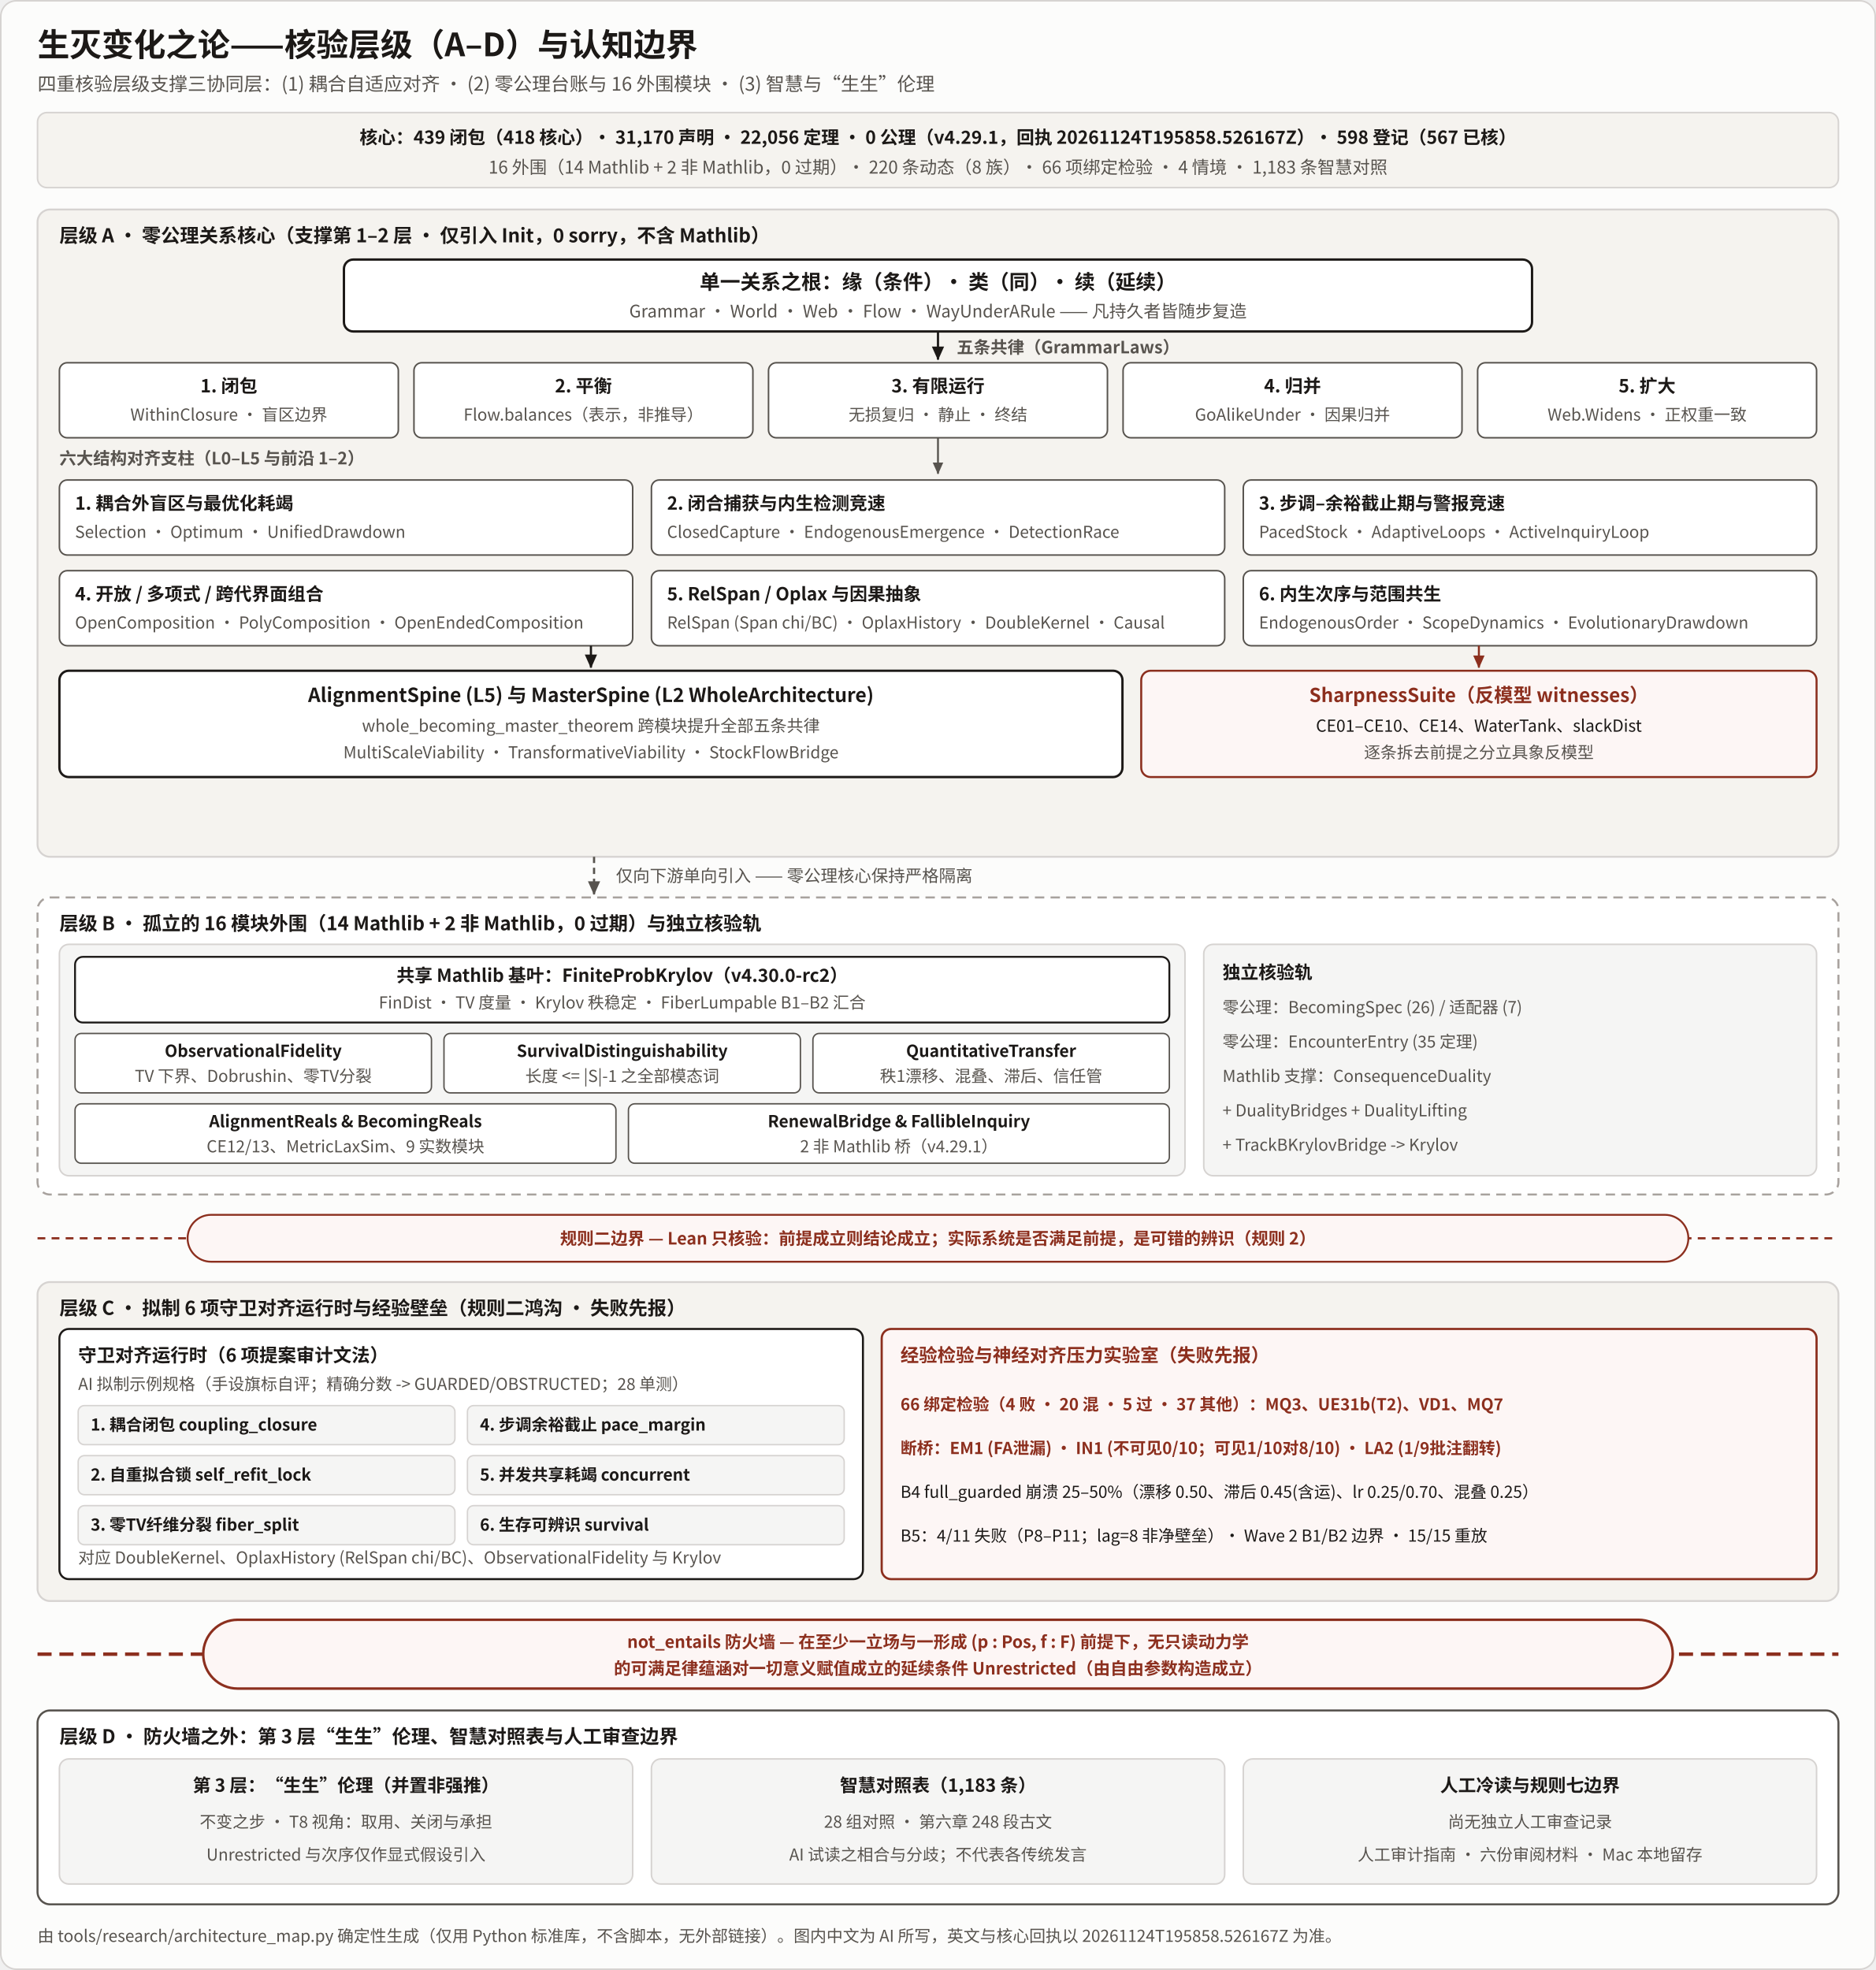
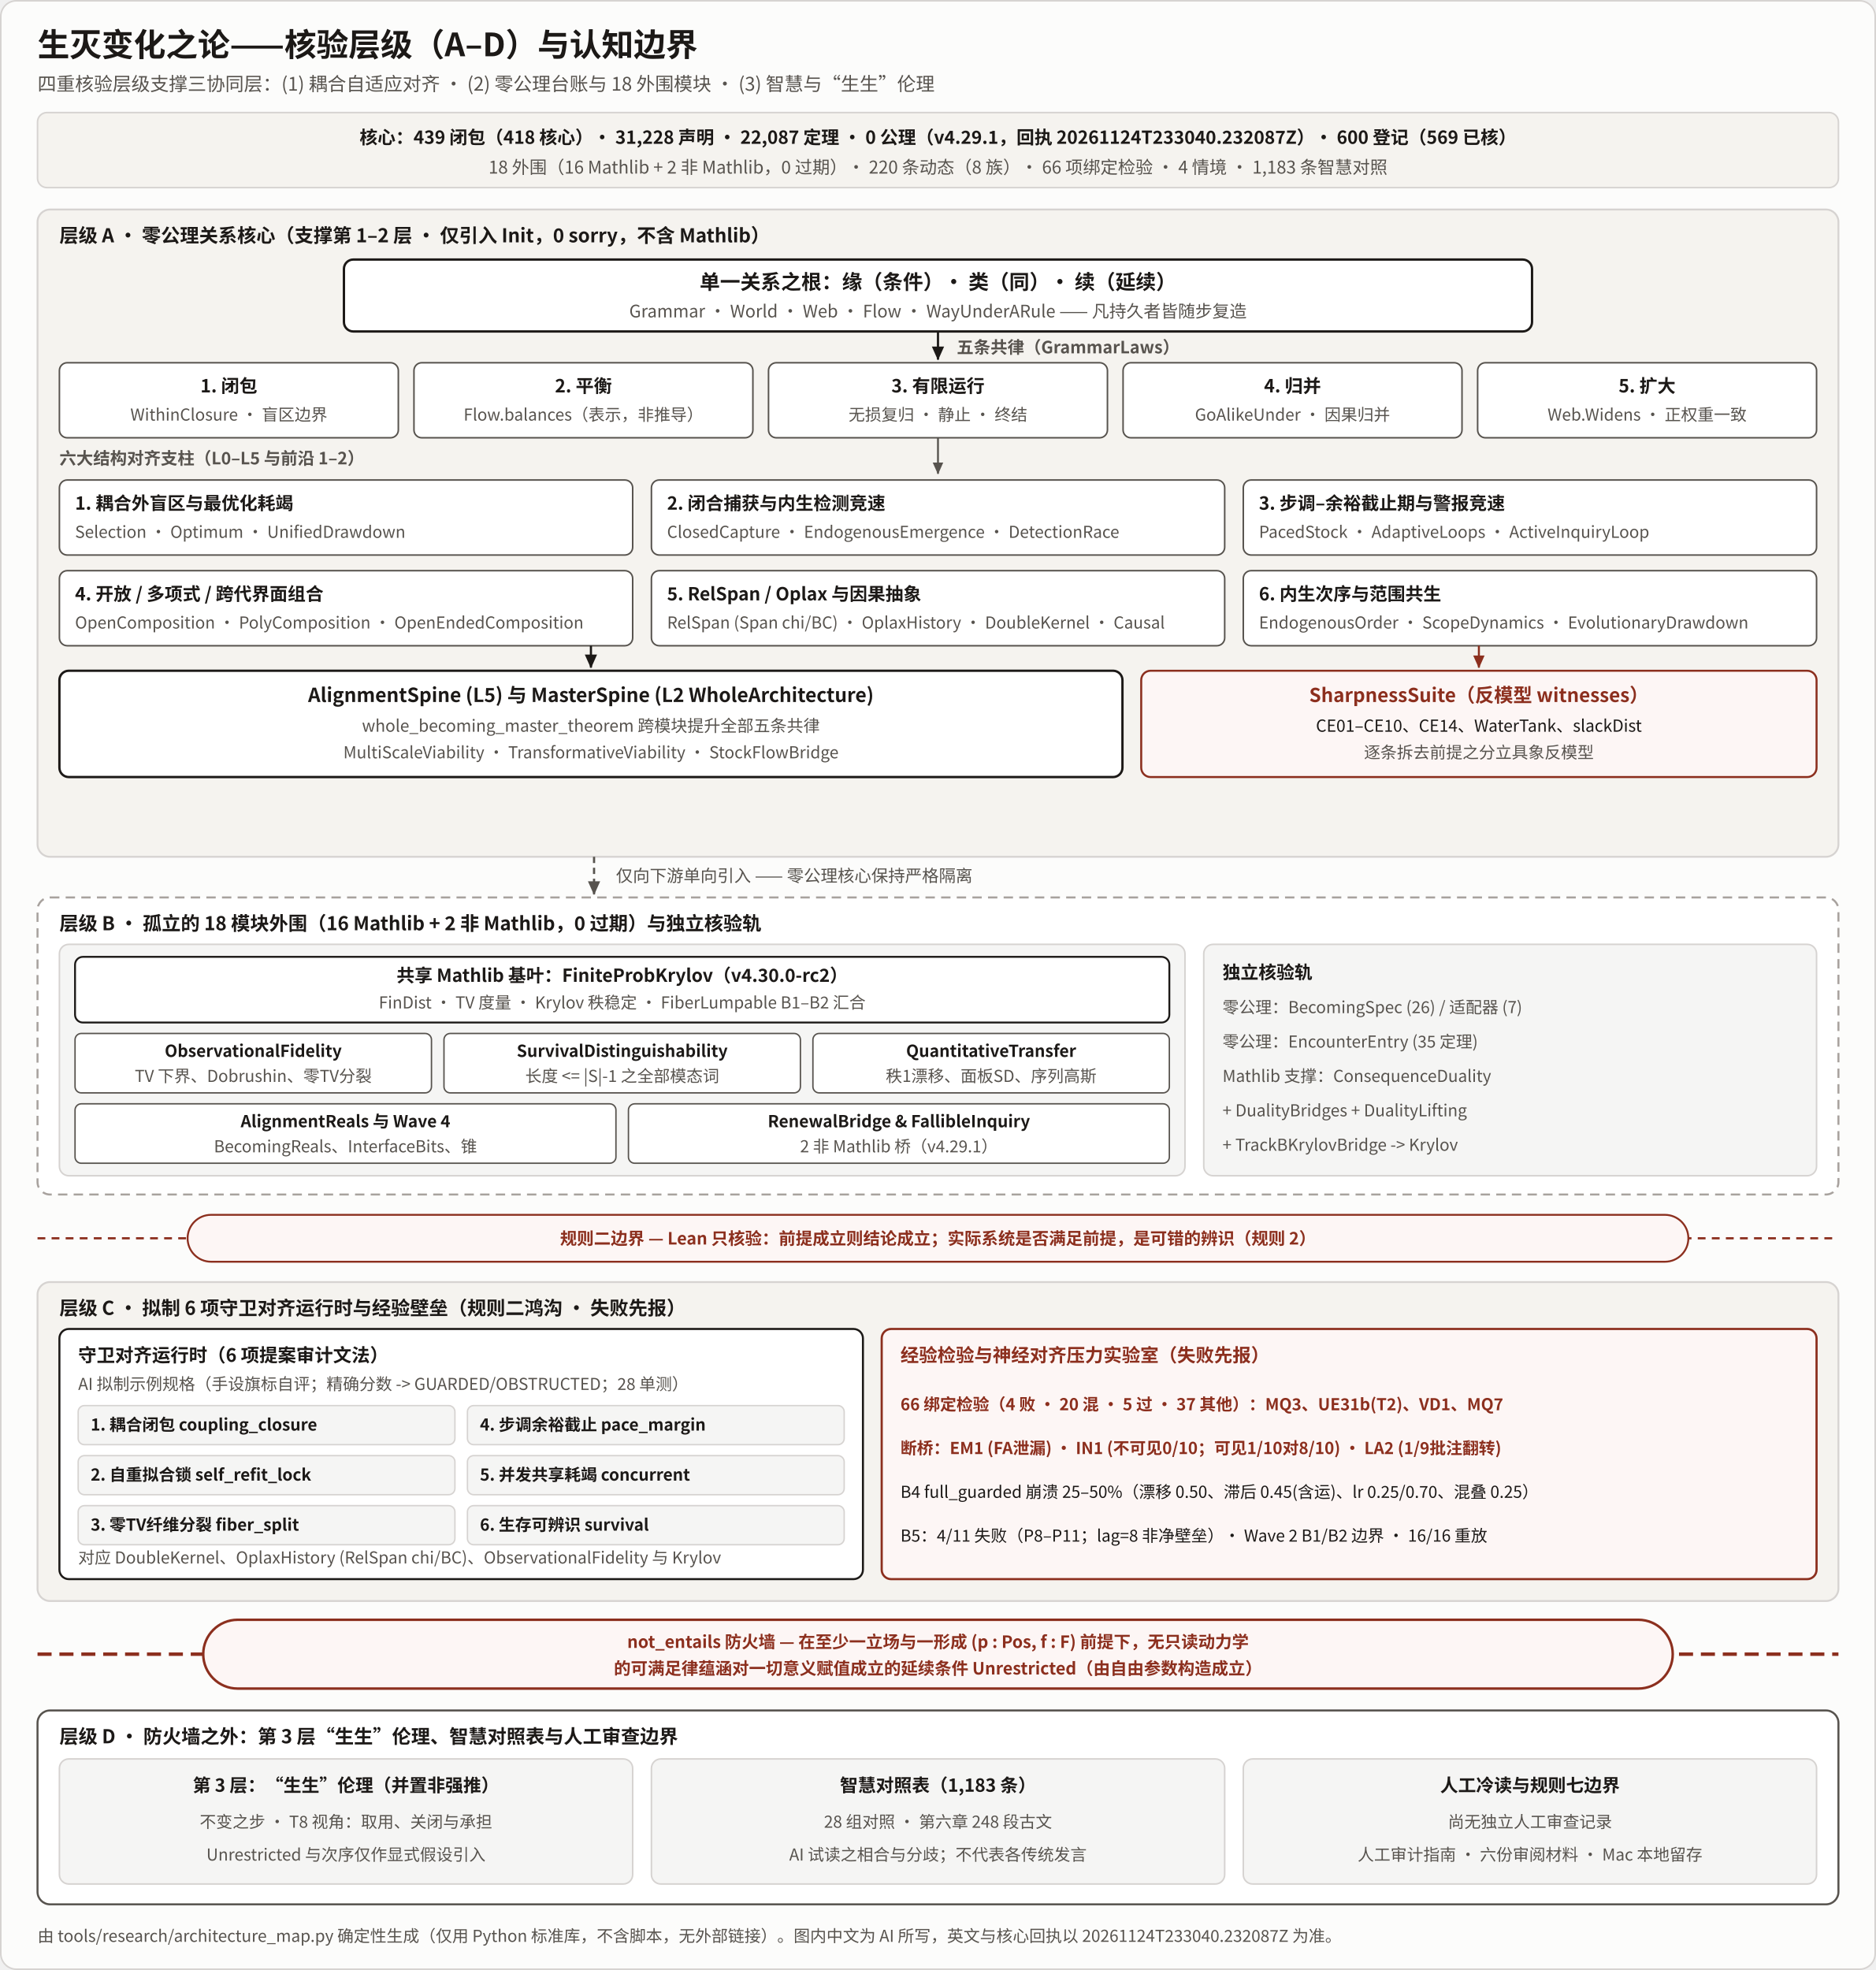
<svg xmlns="http://www.w3.org/2000/svg" viewBox="0 0 1200 1260" width="1200" height="1260" role="img" aria-labelledby="arch-title arch-desc" font-family="'PingFang SC', 'Hiragino Sans GB', 'Noto Sans CJK SC', 'Microsoft YaHei', sans-serif">
  <defs>
    <marker id="arrow-ink" viewBox="0 0 10 10" refX="8.5" refY="5" markerWidth="7" markerHeight="7" orient="auto">
      <path d="M0,1 L9,5 L0,9 z" fill="#1c1917" />
    </marker>
    <marker id="arrow-muted" viewBox="0 0 10 10" refX="8.5" refY="5" markerWidth="7" markerHeight="7" orient="auto">
      <path d="M0,1 L9,5 L0,9 z" fill="#57534e" />
    </marker>
    <marker id="arrow-crimson" viewBox="0 0 10 10" refX="8.5" refY="5" markerWidth="7" markerHeight="7" orient="auto">
      <path d="M0,1 L9,5 L0,9 z" fill="#8c2f1e" />
    </marker>
  </defs>
  <rect x="0.5" y="0.5" width="1199" height="1259" rx="10" fill="#fcfcfb" stroke="#d6d3d1" />
  <text x="24" y="36" font-size="20.5" font-weight="bold" text-anchor="start" fill="#1c1917">生灭变化之论——核验层级（A–D）与认知边界</text>
-   <text x="24" y="58" font-size="12" text-anchor="start" fill="#57534e">四重核验层级支撑三协同层：(1) 耦合自适应对齐 · (2) 零公理台账与 16 外围模块 · (3) 智慧与“生生”伦理</text>
+   <text x="24" y="58" font-size="12" text-anchor="start" fill="#57534e">四重核验层级支撑三协同层：(1) 耦合自适应对齐 · (2) 零公理台账与 18 外围模块 · (3) 智慧与“生生”伦理</text>
  <rect x="24" y="72" width="1152" height="48" rx="6" fill="#f5f3ef" stroke="#d6d3d1" stroke-width="1" />
-   <text x="600" y="92" font-size="11.5" font-weight="bold" text-anchor="middle" fill="#1c1917">核心：439 闭包（418 核心）· 31,170 声明 · 22,056 定理 · 0 公理（v4.29.1，回执 20261124T195858.526167Z）· 598 登记（567 已核）</text>
-   <text x="600" y="111" font-size="11.2" text-anchor="middle" fill="#57534e">16 外围（14 Mathlib + 2 非 Mathlib，0 过期）· 220 条动态（8 族）· 66 项绑定检验 · 4 情境 · 1,183 条智慧对照</text>
+   <text x="600" y="92" font-size="11.5" font-weight="bold" text-anchor="middle" fill="#1c1917">核心：439 闭包（418 核心）· 31,228 声明 · 22,087 定理 · 0 公理（v4.29.1，回执 20261124T233040.232087Z）· 600 登记（569 已核）</text>
+   <text x="600" y="111" font-size="11.2" text-anchor="middle" fill="#57534e">18 外围（16 Mathlib + 2 非 Mathlib，0 过期）· 220 条动态（8 族）· 66 项绑定检验 · 4 情境 · 1,183 条智慧对照</text>
  <rect x="24" y="134" width="1152" height="414" rx="8" fill="#f5f3ef" stroke="#d6d3d1" stroke-width="1.2" />
  <text x="38" y="155" font-size="12.2" font-weight="bold" text-anchor="start" fill="#1c1917">层级 A  ·  零公理关系核心（支撑第 1–2 层 · 仅引入 Init，0 sorry，不含 Mathlib）</text>
  <rect x="220" y="166" width="760" height="46" rx="6" fill="#ffffff" stroke="#1c1917" stroke-width="1.5" />
  <text x="600" y="185" font-size="13" font-weight="bold" text-anchor="middle" fill="#1c1917">单一关系之根：缘（条件）· 类（同）· 续（延续）</text>
  <text x="600" y="203" font-size="11" text-anchor="middle" fill="#57534e">Grammar · World · Web · Flow · WayUnderARule —— 凡持久者皆随步复造</text>
  <line x1="600" y1="212" x2="600" y2="230" stroke="#1c1917" stroke-width="1.4" marker-end="url(#arrow-ink)" />
  <text x="612" y="226" font-size="10.8" font-weight="bold" text-anchor="start" fill="#57534e">五条共律（GrammarLaws）</text>
  <rect x="38" y="232" width="216.8" height="48" rx="5" fill="#ffffff" stroke="#57534e" stroke-width="1" />
  <text x="146.4" y="251" font-size="11.6" font-weight="bold" text-anchor="middle" fill="#1c1917">1. 闭包</text>
  <text x="146.4" y="269" font-size="10.5" text-anchor="middle" fill="#57534e">WithinClosure · 盲区边界</text>
  <rect x="264.8" y="232" width="216.8" height="48" rx="5" fill="#ffffff" stroke="#57534e" stroke-width="1" />
  <text x="373.2" y="251" font-size="11.6" font-weight="bold" text-anchor="middle" fill="#1c1917">2. 平衡</text>
  <text x="373.2" y="269" font-size="10.5" text-anchor="middle" fill="#57534e">Flow.balances（表示，非推导）</text>
  <rect x="491.6" y="232" width="216.8" height="48" rx="5" fill="#ffffff" stroke="#57534e" stroke-width="1" />
  <text x="600" y="251" font-size="11.6" font-weight="bold" text-anchor="middle" fill="#1c1917">3. 有限运行</text>
  <text x="600" y="269" font-size="10.5" text-anchor="middle" fill="#57534e">无损复归 · 静止 · 终结</text>
  <rect x="718.4" y="232" width="216.8" height="48" rx="5" fill="#ffffff" stroke="#57534e" stroke-width="1" />
  <text x="826.8" y="251" font-size="11.6" font-weight="bold" text-anchor="middle" fill="#1c1917">4. 归并</text>
  <text x="826.8" y="269" font-size="10.5" text-anchor="middle" fill="#57534e">GoAlikeUnder · 因果归并</text>
  <rect x="945.2" y="232" width="216.8" height="48" rx="5" fill="#ffffff" stroke="#57534e" stroke-width="1" />
  <text x="1053.6" y="251" font-size="11.6" font-weight="bold" text-anchor="middle" fill="#1c1917">5. 扩大</text>
  <text x="1053.6" y="269" font-size="10.5" text-anchor="middle" fill="#57534e">Web.Widens · 正权重一致</text>
  <text x="38" y="297" font-size="10.8" font-weight="bold" text-anchor="start" fill="#57534e">六大结构对齐支柱（L0–L5 与前沿 1–2）</text>
  <line x1="600" y1="280" x2="600" y2="303" stroke="#57534e" stroke-width="1.2" marker-end="url(#arrow-muted)" />
  <rect x="38" y="307" width="366.7" height="48" rx="5" fill="#ffffff" stroke="#57534e" stroke-width="1" />
  <text x="48" y="326" font-size="11.5" font-weight="bold" text-anchor="start" fill="#1c1917">1. 耦合外盲区与最优化耗竭</text>
  <text x="48" y="344" font-size="10.5" text-anchor="start" fill="#57534e">Selection · Optimum · UnifiedDrawdown</text>
  <rect x="416.7" y="307" width="366.7" height="48" rx="5" fill="#ffffff" stroke="#57534e" stroke-width="1" />
  <text x="426.7" y="326" font-size="11.5" font-weight="bold" text-anchor="start" fill="#1c1917">2. 闭合捕获与内生检测竞速</text>
  <text x="426.7" y="344" font-size="10.5" text-anchor="start" fill="#57534e">ClosedCapture · EndogenousEmergence · DetectionRace</text>
  <rect x="795.3" y="307" width="366.7" height="48" rx="5" fill="#ffffff" stroke="#57534e" stroke-width="1" />
  <text x="805.3" y="326" font-size="11.5" font-weight="bold" text-anchor="start" fill="#1c1917">3. 步调–余裕截止期与警报竞速</text>
  <text x="805.3" y="344" font-size="10.5" text-anchor="start" fill="#57534e">PacedStock · AdaptiveLoops · ActiveInquiryLoop</text>
  <rect x="38" y="365" width="366.7" height="48" rx="5" fill="#ffffff" stroke="#57534e" stroke-width="1" />
  <text x="48" y="384" font-size="11.5" font-weight="bold" text-anchor="start" fill="#1c1917">4. 开放 / 多项式 / 跨代界面组合</text>
  <text x="48" y="402" font-size="10.5" text-anchor="start" fill="#57534e">OpenComposition · PolyComposition · OpenEndedComposition</text>
  <rect x="416.7" y="365" width="366.7" height="48" rx="5" fill="#ffffff" stroke="#57534e" stroke-width="1" />
  <text x="426.7" y="384" font-size="11.5" font-weight="bold" text-anchor="start" fill="#1c1917">5. RelSpan / Oplax 与因果抽象</text>
  <text x="426.7" y="402" font-size="10.5" text-anchor="start" fill="#57534e">RelSpan (Span chi/BC) · OplaxHistory · DoubleKernel · Causal</text>
  <rect x="795.3" y="365" width="366.7" height="48" rx="5" fill="#ffffff" stroke="#57534e" stroke-width="1" />
  <text x="805.3" y="384" font-size="11.5" font-weight="bold" text-anchor="start" fill="#1c1917">6. 内生次序与范围共生</text>
  <text x="805.3" y="402" font-size="10.5" text-anchor="start" fill="#57534e">EndogenousOrder · ScopeDynamics · EvolutionaryDrawdown</text>
  <line x1="378" y1="413" x2="378" y2="427" stroke="#1c1917" stroke-width="1.4" marker-end="url(#arrow-ink)" />
  <line x1="946" y1="413" x2="946" y2="427" stroke="#8c2f1e" stroke-width="1.3" marker-end="url(#arrow-crimson)" />
  <rect x="38" y="429" width="680" height="68" rx="6" fill="#ffffff" stroke="#1c1917" stroke-width="1.5" />
  <text x="378" y="449" font-size="12.4" font-weight="bold" text-anchor="middle" fill="#1c1917">AlignmentSpine (L5)  与  MasterSpine (L2 WholeArchitecture)</text>
  <text x="378" y="468" font-size="10.6" text-anchor="middle" fill="#57534e">whole_becoming_master_theorem 跨模块提升全部五条共律</text>
  <text x="378" y="485" font-size="10.5" text-anchor="middle" fill="#57534e">MultiScaleViability · TransformativeViability · StockFlowBridge</text>
  <rect x="730" y="429" width="432" height="68" rx="6" fill="#fdf6f5" stroke="#8c2f1e" stroke-width="1.3" />
  <text x="946" y="449" font-size="12.2" font-weight="bold" text-anchor="middle" fill="#8c2f1e">SharpnessSuite（反模型 witnesses）</text>
  <text x="946" y="468" font-size="10.6" text-anchor="middle" fill="#1c1917">CE01–CE10、CE14、WaterTank、slackDist</text>
  <text x="946" y="485" font-size="10.5" text-anchor="middle" fill="#57534e">逐条拆去前提之分立具象反模型</text>
  <line x1="380" y1="548" x2="380" y2="572" stroke="#57534e" stroke-width="1.4" stroke-dasharray="4 3" marker-end="url(#arrow-muted)" />
  <text x="394" y="564" font-size="10.8" text-anchor="start" fill="#57534e">仅向下游单向引入 —— 零公理核心保持严格隔离</text>
  <rect x="24" y="574" width="1152" height="190" rx="8" fill="#ffffff" stroke="#a8a29e" stroke-width="1.3" stroke-dasharray="6 4" />
-   <text x="38" y="595" font-size="12.2" font-weight="bold" text-anchor="start" fill="#1c1917">层级 B  ·  孤立的 16 模块外围（14 Mathlib + 2 非 Mathlib，0 过期）与独立核验轨</text>
+   <text x="38" y="595" font-size="12.2" font-weight="bold" text-anchor="start" fill="#1c1917">层级 B  ·  孤立的 18 模块外围（16 Mathlib + 2 非 Mathlib，0 过期）与独立核验轨</text>
  <rect x="38" y="604" width="720" height="148" rx="6" fill="#f5f5f4" stroke="#d6d3d1" stroke-width="1" />
  <rect x="48" y="612" width="700" height="42" rx="5" fill="#ffffff" stroke="#1c1917" stroke-width="1.2" />
  <text x="398" y="628" font-size="11.5" font-weight="bold" text-anchor="middle" fill="#1c1917">共享 Mathlib 基叶：FiniteProbKrylov（v4.30.0-rc2）</text>
  <text x="398" y="645" font-size="10.5" text-anchor="middle" fill="#57534e">FinDist · TV 度量 · Krylov 秩稳定 · FiberLumpable B1–B2 汇合</text>
  <rect x="48" y="661" width="228" height="38" rx="4" fill="#ffffff" stroke="#57534e" stroke-width="0.9" />
  <text x="162" y="676" font-size="10.6" font-weight="bold" text-anchor="middle" fill="#1c1917">ObservationalFidelity</text>
  <text x="162" y="692" font-size="10.5" text-anchor="middle" fill="#57534e">TV 下界、Dobrushin、零TV分裂</text>
  <rect x="284" y="661" width="228" height="38" rx="4" fill="#ffffff" stroke="#57534e" stroke-width="0.9" />
  <text x="398" y="676" font-size="10.6" font-weight="bold" text-anchor="middle" fill="#1c1917">SurvivalDistinguishability</text>
  <text x="398" y="692" font-size="10.5" text-anchor="middle" fill="#57534e">长度 &lt;= |S|-1 之全部模态词</text>
  <rect x="520" y="661" width="228" height="38" rx="4" fill="#ffffff" stroke="#57534e" stroke-width="0.9" />
  <text x="634" y="676" font-size="10.6" font-weight="bold" text-anchor="middle" fill="#1c1917">QuantitativeTransfer</text>
-   <text x="634" y="692" font-size="10.5" text-anchor="middle" fill="#57534e">秩1漂移、混叠、滞后、信任管</text>
+   <text x="634" y="692" font-size="10.5" text-anchor="middle" fill="#57534e">秩1漂移、面板SD、序列高斯</text>
  <rect x="48" y="706" width="346" height="38" rx="4" fill="#ffffff" stroke="#57534e" stroke-width="0.9" />
-   <text x="221" y="721" font-size="10.6" font-weight="bold" text-anchor="middle" fill="#1c1917">AlignmentReals &amp; BecomingReals</text>
-   <text x="221" y="737" font-size="10.5" text-anchor="middle" fill="#57534e">CE12/13、MetricLaxSim、9 实数模块</text>
+   <text x="221" y="721" font-size="10.6" font-weight="bold" text-anchor="middle" fill="#1c1917">AlignmentReals 与 Wave 4</text>
+   <text x="221" y="737" font-size="10.5" text-anchor="middle" fill="#57534e">BecomingReals、InterfaceBits、锥</text>
  <rect x="402" y="706" width="346" height="38" rx="4" fill="#ffffff" stroke="#57534e" stroke-width="0.9" />
  <text x="575" y="721" font-size="10.6" font-weight="bold" text-anchor="middle" fill="#1c1917">RenewalBridge &amp; FallibleInquiry</text>
  <text x="575" y="737" font-size="10.5" text-anchor="middle" fill="#57534e">2 非 Mathlib 桥（v4.29.1）</text>
  <rect x="770" y="604" width="392" height="148" rx="6" fill="#f5f5f4" stroke="#d6d3d1" stroke-width="1" />
  <text x="782" y="626" font-size="11.5" font-weight="bold" text-anchor="start" fill="#1c1917">独立核验轨</text>
  <text x="782" y="648" font-size="10.5" text-anchor="start" fill="#57534e">零公理：BecomingSpec (26) / 适配器 (7)</text>
  <text x="782" y="670" font-size="10.5" text-anchor="start" fill="#57534e">零公理：EncounterEntry (35 定理)</text>
  <text x="782" y="692" font-size="10.5" text-anchor="start" fill="#57534e">Mathlib 支撑：ConsequenceDuality</text>
  <text x="782" y="714" font-size="10.5" text-anchor="start" fill="#57534e">  + DualityBridges + DualityLifting</text>
  <text x="782" y="736" font-size="10.5" text-anchor="start" fill="#57534e">  + TrackBKrylovBridge -&gt; Krylov</text>
  <line x1="24" y1="792" x2="1176" y2="792" stroke="#8c2f1e" stroke-width="1.4" stroke-dasharray="5 4" />
  <rect x="120" y="777" width="960" height="30" rx="15" fill="#fdf6f5" stroke="#8c2f1e" stroke-width="1.2" />
  <text x="600" y="796" font-size="10.8" font-weight="bold" text-anchor="middle" fill="#8c2f1e">规则二边界 — Lean 只核验：前提成立则结论成立；实际系统是否满足前提，是可错的辨识（规则 2）</text>
  <rect x="24" y="820" width="1152" height="204" rx="8" fill="#f5f3ef" stroke="#d6d3d1" stroke-width="1.2" />
  <text x="38" y="841" font-size="12.2" font-weight="bold" text-anchor="start" fill="#1c1917">层级 C  ·  拟制 6 项守卫对齐运行时与经验壁垒（规则二鸿沟 · 失败先报）</text>
  <rect x="38" y="850" width="514" height="160" rx="6" fill="#ffffff" stroke="#1c1917" stroke-width="1.3" />
  <text x="50" y="871" font-size="11.8" font-weight="bold" text-anchor="start" fill="#1c1917">守卫对齐运行时（6 项提案审计文法）</text>
  <text x="50" y="889" font-size="10.5" text-anchor="start" fill="#57534e">AI 拟制示例规格（手设旗标自评；精确分数 -&gt; GUARDED/OBSTRUCTED；28 单测）</text>
  <rect x="50" y="899" width="241" height="25" rx="4" fill="#f5f5f4" stroke="#d6d3d1" stroke-width="0.9" />
  <text x="58" y="915" font-size="10.5" font-weight="bold" text-anchor="start" fill="#1c1917">1. 耦合闭包 coupling_closure</text>
  <rect x="50" y="931" width="241" height="25" rx="4" fill="#f5f5f4" stroke="#d6d3d1" stroke-width="0.9" />
  <text x="58" y="947" font-size="10.5" font-weight="bold" text-anchor="start" fill="#1c1917">2. 自重拟合锁 self_refit_lock</text>
  <rect x="50" y="963" width="241" height="25" rx="4" fill="#f5f5f4" stroke="#d6d3d1" stroke-width="0.9" />
  <text x="58" y="979" font-size="10.5" font-weight="bold" text-anchor="start" fill="#1c1917">3. 零TV纤维分裂 fiber_split</text>
  <rect x="299" y="899" width="241" height="25" rx="4" fill="#f5f5f4" stroke="#d6d3d1" stroke-width="0.9" />
  <text x="307" y="915" font-size="10.5" font-weight="bold" text-anchor="start" fill="#1c1917">4. 步调余裕截止 pace_margin</text>
  <rect x="299" y="931" width="241" height="25" rx="4" fill="#f5f5f4" stroke="#d6d3d1" stroke-width="0.9" />
  <text x="307" y="947" font-size="10.5" font-weight="bold" text-anchor="start" fill="#1c1917">5. 并发共享耗竭 concurrent</text>
  <rect x="299" y="963" width="241" height="25" rx="4" fill="#f5f5f4" stroke="#d6d3d1" stroke-width="0.9" />
  <text x="307" y="979" font-size="10.5" font-weight="bold" text-anchor="start" fill="#1c1917">6. 生存可辨识 survival</text>
  <text x="50" y="1000" font-size="10.5" text-anchor="start" fill="#57534e">对应 DoubleKernel、OplaxHistory (RelSpan chi/BC)、ObservationalFidelity 与 Krylov</text>
  <rect x="564" y="850" width="598" height="160" rx="6" fill="#fdf6f5" stroke="#8c2f1e" stroke-width="1.4" />
  <text x="576" y="871" font-size="11.8" font-weight="bold" text-anchor="start" fill="#8c2f1e">经验检验与神经对齐压力实验室（失败先报）</text>
  <text x="576" y="902" font-size="10.5" font-weight="bold" text-anchor="start" fill="#8c2f1e">66 绑定检验（4 败 · 20 混 · 5 过 · 37 其他）：MQ3、UE31b(T2)、VD1、MQ7</text>
  <text x="576" y="930" font-size="10.5" font-weight="bold" text-anchor="start" fill="#8c2f1e">断桥：EM1 (FA泄漏) · IN1 (不可见0/10；可见1/10对8/10) · LA2 (1/9批注翻转)</text>
  <text x="576" y="958" font-size="10.5" text-anchor="start" fill="#1c1917">B4 full_guarded 崩溃 25–50%（漂移 0.50、滞后 0.45(含运)、lr 0.25/0.70、混叠 0.25）</text>
-   <text x="576" y="986" font-size="10.5" text-anchor="start" fill="#1c1917">B5：4/11 失败（P8–P11；lag=8 非净壁垒）· Wave 2 B1/B2 边界 · 15/15 重放</text>
+   <text x="576" y="986" font-size="10.5" text-anchor="start" fill="#1c1917">B5：4/11 失败（P8–P11；lag=8 非净壁垒）· Wave 2 B1/B2 边界 · 16/16 重放</text>
  <line x1="24" y1="1058" x2="1176" y2="1058" stroke="#8c2f1e" stroke-width="2.2" stroke-dasharray="9 5" />
  <rect x="130" y="1036" width="940" height="44" rx="22" fill="#fdf6f5" stroke="#8c2f1e" stroke-width="1.6" />
  <text x="600" y="1054" font-size="10.8" font-weight="bold" text-anchor="middle" fill="#8c2f1e">not_entails 防火墙 — 在至少一立场与一形成 (p : Pos, f : F) 前提下，无只读动力学</text>
  <text x="600" y="1071" font-size="10.8" font-weight="bold" text-anchor="middle" fill="#8c2f1e">的可满足律蕴涵对一切意义赋值成立的延续条件 Unrestricted（由自由参数构造成立）</text>
  <rect x="24" y="1094" width="1152" height="124" rx="8" fill="#ffffff" stroke="#57534e" stroke-width="1.3" />
  <text x="38" y="1115" font-size="12.2" font-weight="bold" text-anchor="start" fill="#1c1917">层级 D  ·  防火墙之外：第 3 层“生生”伦理、智慧对照表与人工审查边界</text>
  <rect x="38" y="1125" width="366.7" height="80" rx="6" fill="#f5f5f4" stroke="#d6d3d1" stroke-width="1" />
  <text x="221.3" y="1146" font-size="11.5" font-weight="bold" text-anchor="middle" fill="#1c1917">第 3 层：“生生”伦理（并置非强推）</text>
  <text x="221.3" y="1169" font-size="10.5" text-anchor="middle" fill="#57534e">不变之步 · T8 视角：取用、关闭与承担</text>
  <text x="221.3" y="1190" font-size="10.5" text-anchor="middle" fill="#57534e">Unrestricted 与次序仅作显式假设引入</text>
  <rect x="416.7" y="1125" width="366.7" height="80" rx="6" fill="#f5f5f4" stroke="#d6d3d1" stroke-width="1" />
  <text x="600" y="1146" font-size="11.5" font-weight="bold" text-anchor="middle" fill="#1c1917">智慧对照表（1,183 条）</text>
  <text x="600" y="1169" font-size="10.5" text-anchor="middle" fill="#57534e">28 组对照 · 第六章 248 段古文</text>
  <text x="600" y="1190" font-size="10.5" text-anchor="middle" fill="#57534e">AI 试读之相合与分歧；不代表各传统发言</text>
  <rect x="795.3" y="1125" width="366.7" height="80" rx="6" fill="#f5f5f4" stroke="#d6d3d1" stroke-width="1" />
  <text x="978.7" y="1146" font-size="11.5" font-weight="bold" text-anchor="middle" fill="#1c1917">人工冷读与规则七边界</text>
  <text x="978.7" y="1169" font-size="10.5" text-anchor="middle" fill="#57534e">尚无独立人工审查记录</text>
  <text x="978.7" y="1190" font-size="10.5" text-anchor="middle" fill="#57534e">人工审计指南 · 六份审阅材料 · Mac 本地留存</text>
-   <text x="24" y="1242" font-size="10.5" text-anchor="start" fill="#57534e">由 tools/research/architecture_map.py 确定性生成（仅用 Python 标准库，不含脚本，无外部链接）。图内中文为 AI 所写，英文与核心回执以 20261124T195858.526167Z 为准。</text>
+   <text x="24" y="1242" font-size="10.5" text-anchor="start" fill="#57534e">由 tools/research/architecture_map.py 确定性生成（仅用 Python 标准库，不含脚本，无外部链接）。图内中文为 AI 所写，英文与核心回执以 20261124T233040.232087Z 为准。</text>
</svg>
